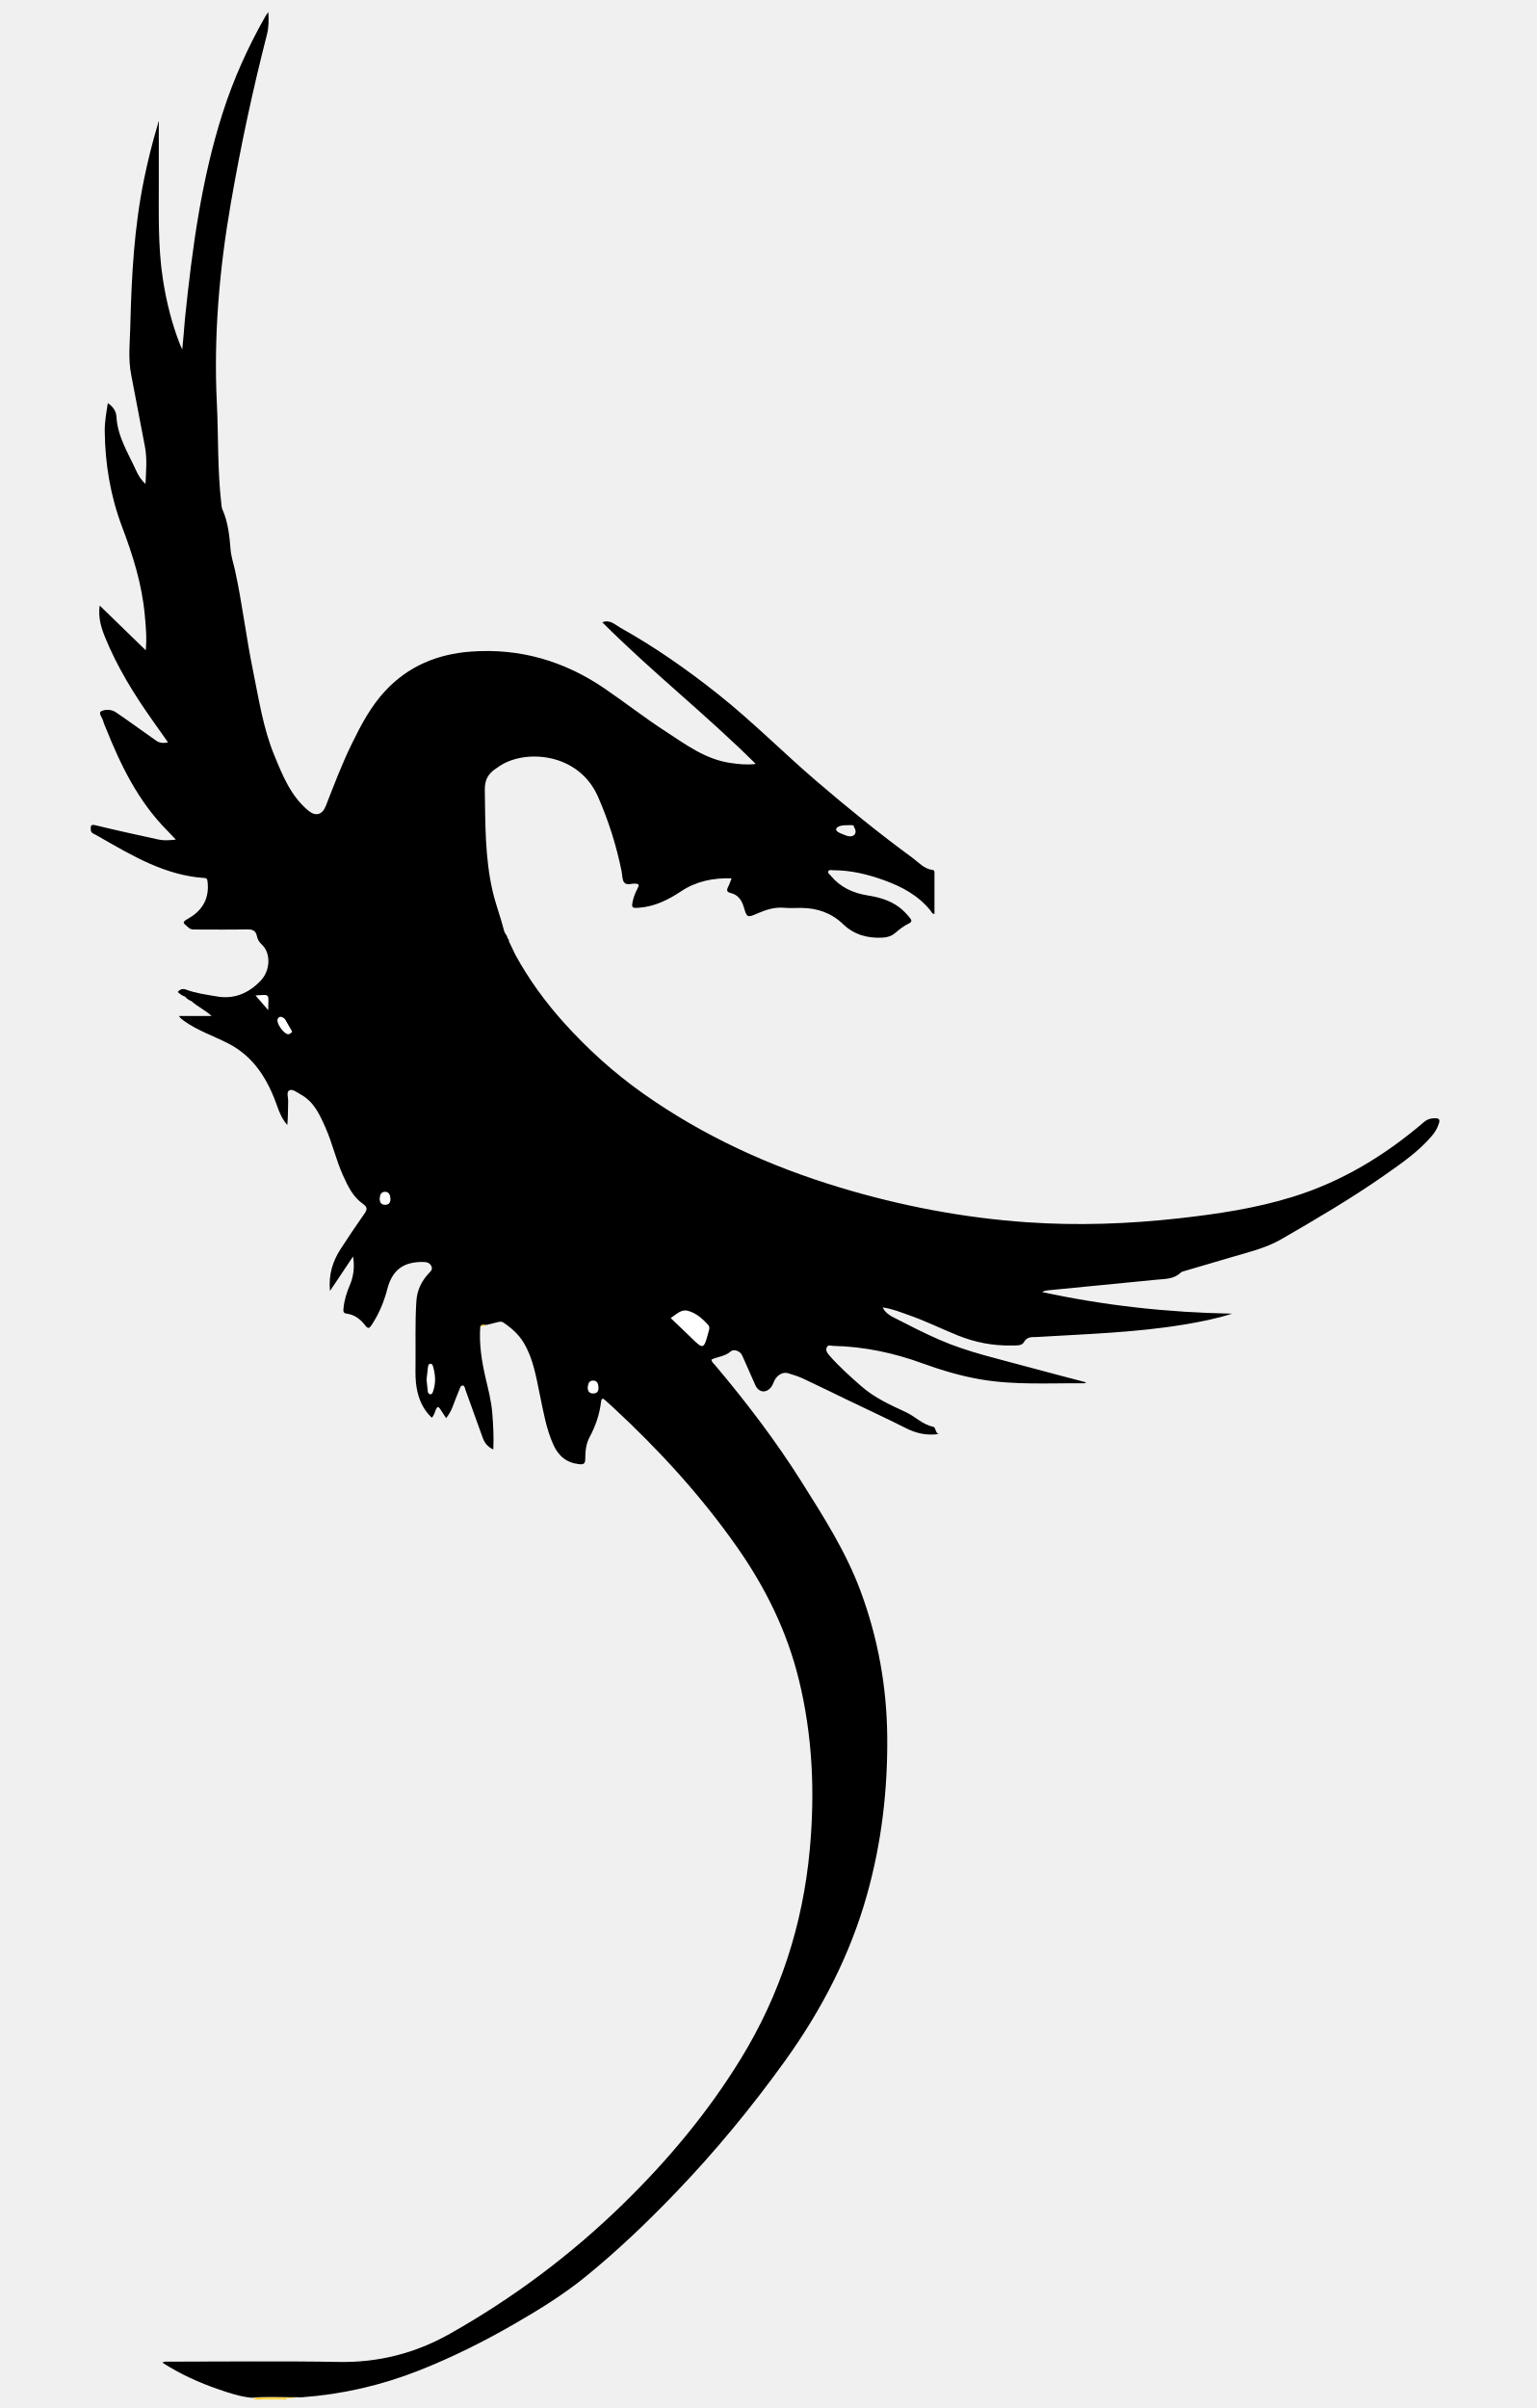
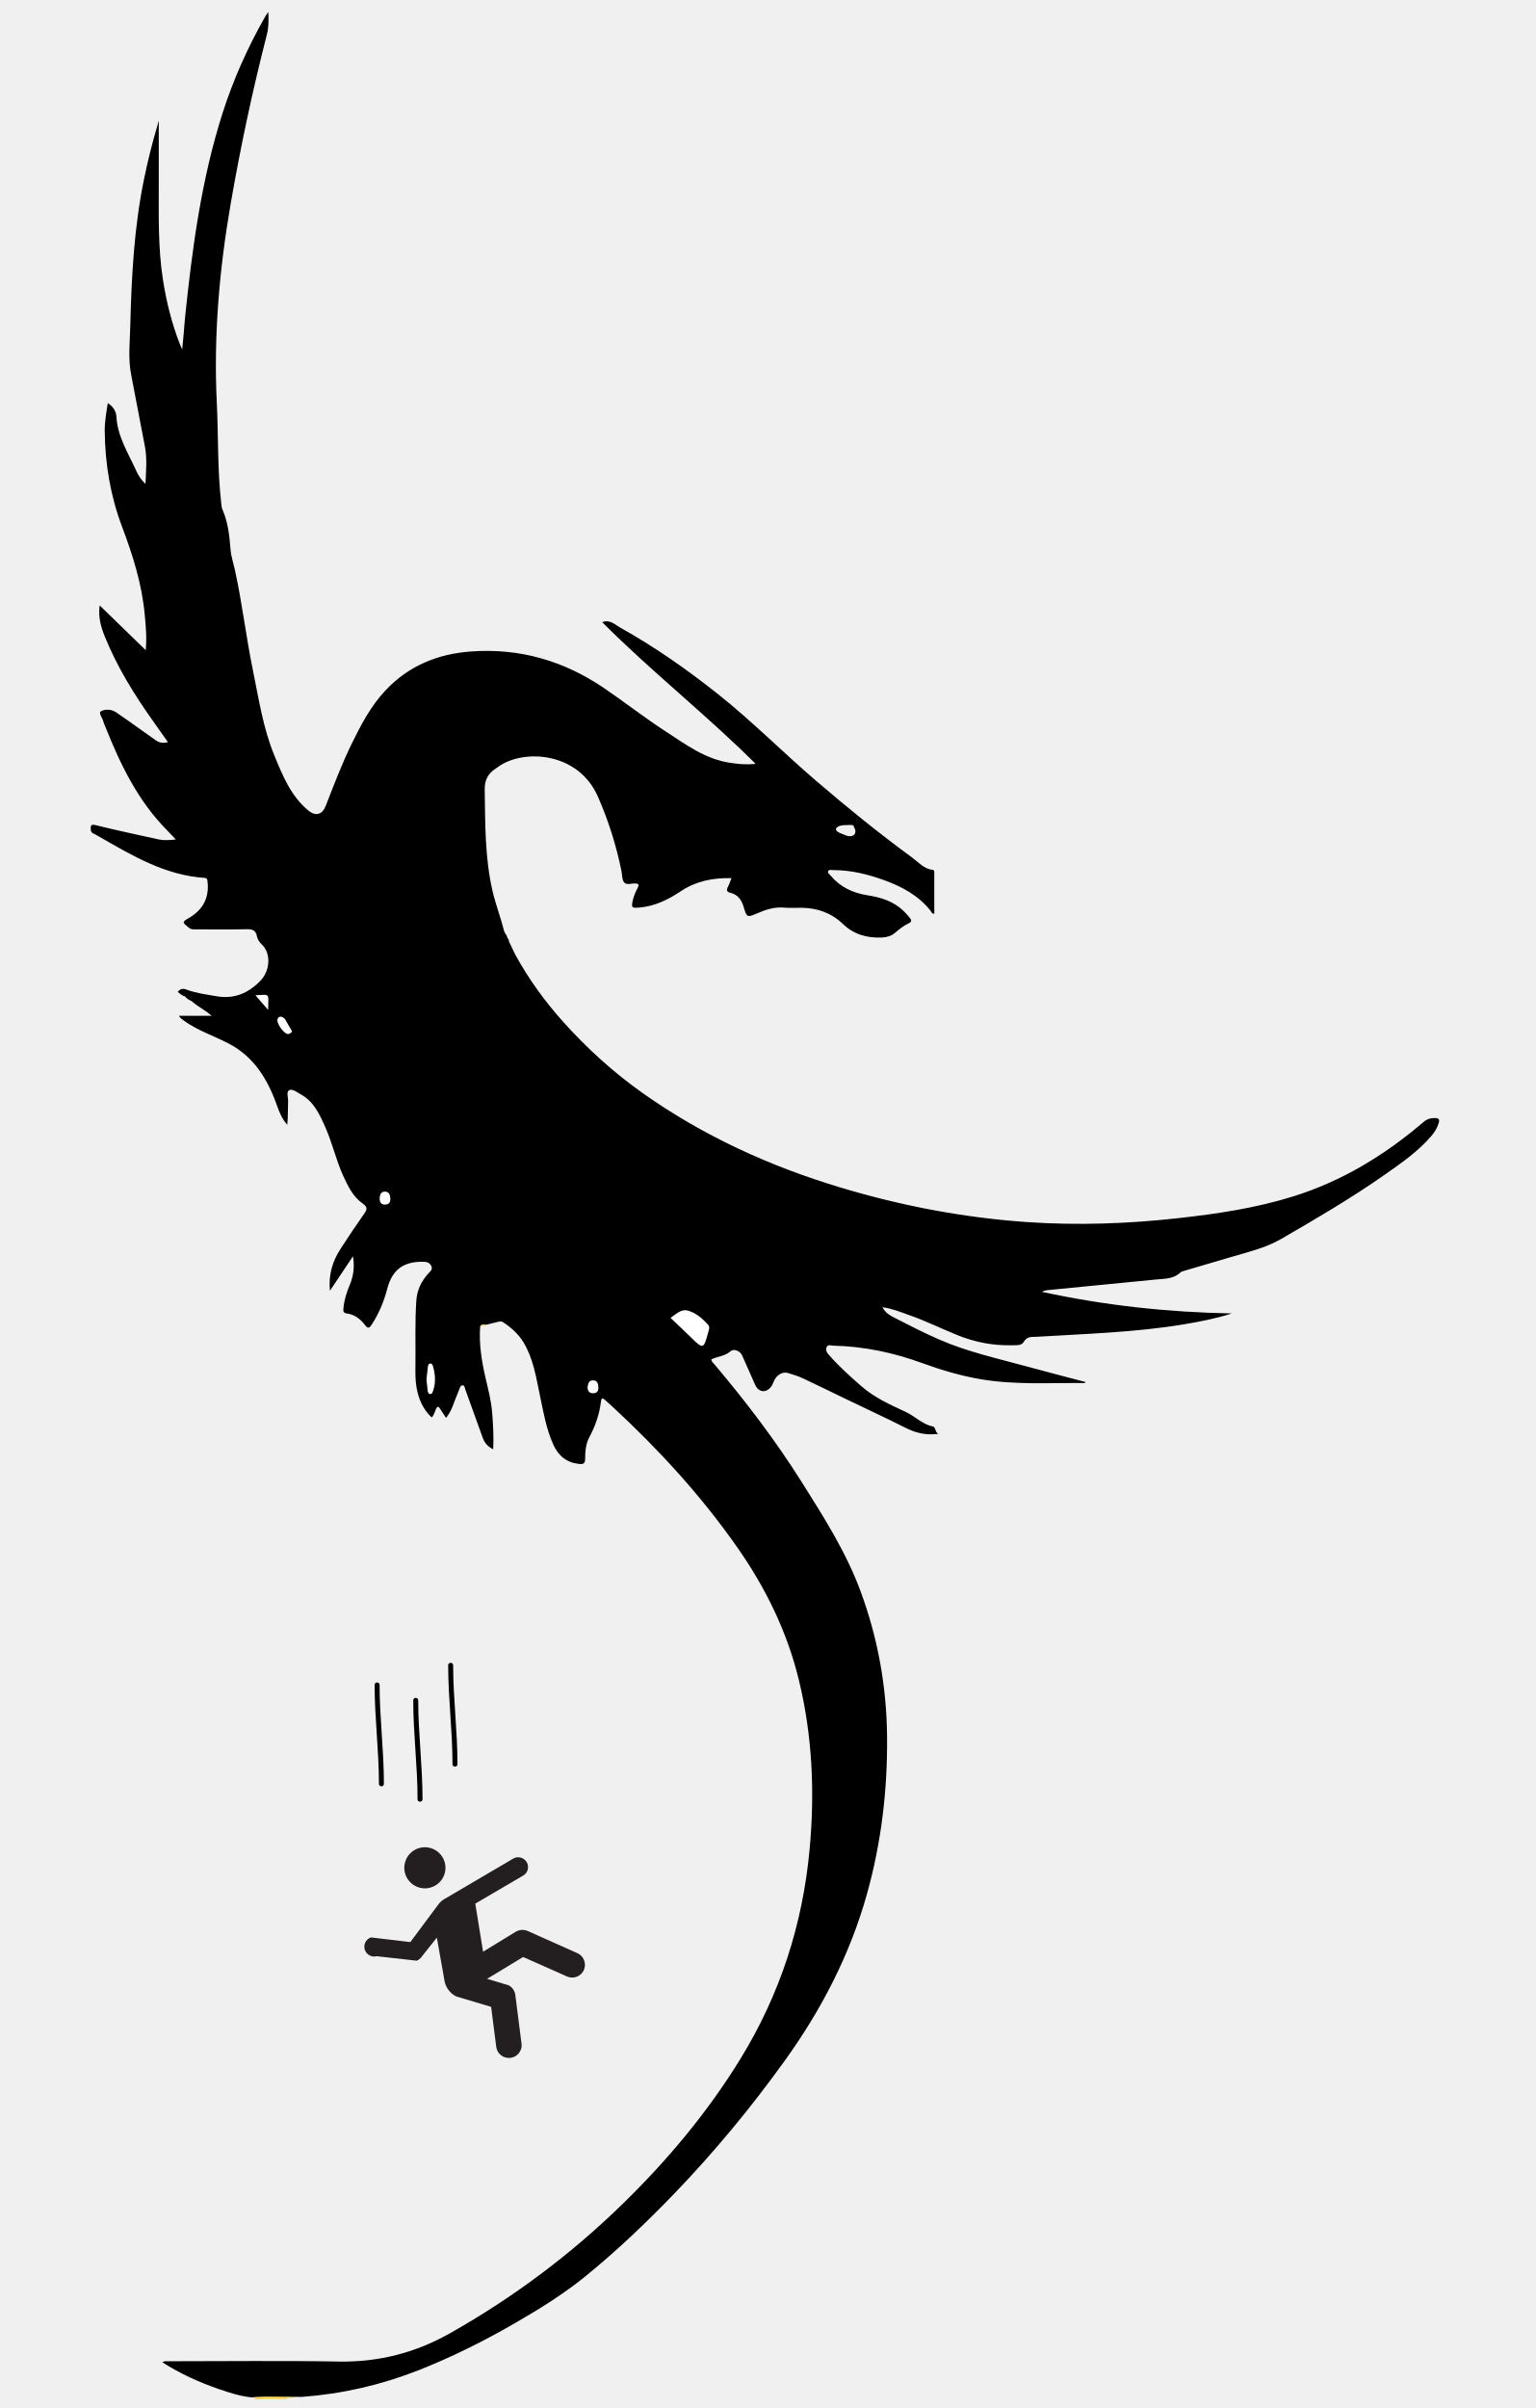
- <svg xmlns="http://www.w3.org/2000/svg" version="1.1" id="Layer_1" x="0px" y="0px" viewBox="0 0 1235 1935.674" enable-background="new 0 0 1235 1935.674" xml:space="preserve">
-   <path fill="#FFFFFF" d="M569.41,1065.107c1.61,1.81,0.69,3.83,0.2,5.7c-3.74,14.1-4.07,14.17-14.18,4.26  c-5.27-5.17-10.66-10.22-16.22-15.54c4.39-2.91,8.39-7.21,13.58-5.91C559.49,1055.297,564.8,1059.927,569.41,1065.107z" />
-   <path fill="#FFFFFF" d="M481.19,1115.357c0.13,2.92-1.07,4.79-4.31,4.79c-3.26,0.01-4.3-1.95-4.4-4.94  c0.46-2.52,0.79-5.47,4.4-5.43C480.41,1109.817,481.05,1112.547,481.19,1115.357z" />
-   <path fill="#FCC429" d="M403.61,750.587c0,0.03,0,0.06,0,0.1c-0.07,0.41-0.2,0.76-0.4,1.04c0.2-0.28,0.33-0.63,0.39-1.04  C403.6,750.657,403.6,750.617,403.61,750.587z" />
-   <path fill="#FCC429" d="M403.56,750.137c-0.01-0.08-0.03-0.15-0.06-0.21C403.53,749.997,403.55,750.067,403.56,750.137z" />
-   <path fill="#FCD84A" d="M386.14,1066.257c1.34-2.42,3.6-0.96,5.44-1.32C389.93,1066.077,388.03,1066.137,386.14,1066.257z" />
-   <path fill="#FFFFFF" d="M348.1,1098.207c2.02,6.69,2.47,13.39,0.15,20.09c-0.42,1.23-0.9,2.77-2.64,2.44  c-1.33-0.26-1.58-1.62-1.72-2.77c-0.36-2.97-0.64-5.94-0.96-9.03c0.38-3.39,0.73-6.86,1.19-10.32  c0.16-1.15,0.55-2.42,2.04-2.38C347.28,1096.267,347.8,1097.197,348.1,1098.207z" />
-   <path fill="#FFFFFF" d="M313.9,963.427c0.16,2.88-0.85,4.95-4.08,5.05c-3.1,0.09-4.54-1.59-4.55-5.02  c0.17-2.39,0.68-5.28,4.09-5.42C312.71,957.897,313.74,960.517,313.9,963.427z" />
-   <path fill="#FCD84A" d="M202.2,1927.437c12.14-1.19,24.31-0.27,36.47-0.43c-2.99,1.17-6.12,0.95-9.21,0.88  c-0.47,0.32-0.97,0.63-1.46,0.95c-0.67,0-1.33,0-2,0c-0.67-0.87-1.33-0.87-2,0c-1.33,0-2.67,0-4,0  c-0.33-0.46-0.67-0.45-1,0c-2.33,0-4.67,0-7,0c-1.83-1.56-4.08-0.75-6.13-1.07  C204.65,1927.657,203.43,1927.547,202.2,1927.437z" />
-   <path fill="#FFFFFF" d="M233.99,827.667c0.46,0.81,1.38,1.72,0.17,2.54c-0.9,0.61-1.76,1.45-3.12,1.08  c-3.19-0.89-8.28-8-7.99-11.28c0.13-1.55,1.02-2.35,2.4-2.73c1.74,0.34,3.19,1.08,4.09,2.62  C231.05,822.467,232.52,825.067,233.99,827.667z" />
-   <path fill="#FCC429" d="M231,1928.837c-1,0-2,0-3,0c0.49-0.32,0.99-0.63,1.46-0.95  C229.96,1928.207,230.48,1928.517,231,1928.837z" />
-   <path fill="#FCC429" d="M226,1928.837c-0.67,0-1.33,0-2,0C224.67,1927.967,225.33,1927.967,226,1928.837z" />
-   <path fill="#FCC429" d="M220,1928.837c-0.33,0-0.67,0-1,0C219.33,1928.387,219.67,1928.377,220,1928.837z" />
-   <path fill="#FFFFFF" d="M205.41,800.187c12.49-0.66,10.29-1.94,10.22,11.82C211.88,807.677,208.89,804.207,205.41,800.187z" />
-   <path fill="#FCC429" d="M212,1928.837c-2.85,0-5.71,0-8.56,0c0.88-0.11,1.69-0.47,2.43-1.07  C207.92,1928.087,210.17,1927.277,212,1928.837z" />
-   <path fill="#FCC429" d="M202,1928.837c0.48,0,0.96,0,1.44,0C202.98,1928.907,202.5,1928.907,202,1928.837z" />
-   <path d="M1154.18,898.907c-3.66-0.09-6.58,0.71-9.51,3.22c-31.21,26.72-65.79,47.68-105.21,59.92  c-29.87,9.28-60.7,13.86-91.69,17.31c-40.66,4.52-81.45,6-122.27,3.15c-51.04-3.55-101.08-13.13-150.04-27.88  c-56.78-17.1-110.2-41.5-158.75-75.87c-23.34-16.52-44.41-35.62-63.54-56.9c-14.98-16.67-28.04-34.66-38.81-54.32  c-1.73-3.61-3.46-7.22-5.19-10.84c0.04-1.01-0.26-1.88-1.13-2.5v-0c-0.16-2.23-2.19-3.78-2.64-5.59  c-2.73-10.97-6.89-21.5-9.41-32.55c-6.11-26.74-5.78-53.88-6.21-81.05c-0.12-8.2,2.79-13.18,9.02-17.24  c0.56-0.36,1.11-0.73,1.65-1.13c19.92-14.64,64.38-12.55,80.35,23.83c8.46,19.28,14.78,39.26,18.96,59.91  c0.63,3.08,0.37,6.89,2.13,9.06c1.95,2.41,5.95,0.68,9.04,0.86c2.7,0.16,3.13,1,1.92,3.34  c-1.67,3.26-3.18,6.6-4,10.21c-1.32,5.87-0.85,6.29,5.1,5.82c12.6-0.99,23.37-6.36,33.7-13.24  c12.03-8,25.56-10.78,40.55-10.41c-1.05,2.67-1.72,4.9-2.79,6.92c-1.42,2.68-1.12,4.16,2.1,4.92  c6.03,1.44,8.92,5.94,10.56,11.52c2.39,8.09,2.74,8.48,10.62,5.01c7.12-3.13,14.2-5.4,22.13-4.65  c4.46,0.42,8.99,0.04,13.49,0.09c12.83,0.14,24.15,4,33.57,13.09c8.81,8.49,19.71,11.45,31.7,10.8  c3.71-0.2,7.24-1.23,10.14-3.74c3.41-2.97,6.99-5.72,11.06-7.67c2.85-1.37,2.08-2.77,0.67-4.54  c-2.62-3.26-5.47-6.26-8.86-8.75c-7.49-5.47-16.09-7.82-25.07-9.24c-11.72-1.86-21.97-6.58-29.69-15.92  c-0.87-1.06-2.67-2.13-1.72-3.73c0.71-1.21,2.44-0.57,3.72-0.58c14.19-0.05,27.72,3.25,40.97,8.03  c14.48,5.21,27.68,12.32,37.5,24.63c0.72,0.91,0.95,2.49,3,2.45c0-10.9,0-21.71,0-32.51  c0-1.16,0.16-2.63-1.38-2.81c-7.01-0.8-11.31-6.11-16.47-9.89c-26.5-19.4-51.99-40.07-76.92-61.45  c-26.82-22.98-51.7-48.16-79.41-70.14c-24.86-19.7-50.75-37.87-78.45-53.31c-4.14-2.31-8.21-6.8-14.4-4.32  c39.49,39.62,83.33,74.05,123.36,113.87c-7.49,0.93-13.99,0.14-20.5-0.81c-20.08-2.93-35.88-14.87-52.15-25.44  c-16.77-10.88-32.56-23.26-49.09-34.52c-32.34-22.02-67.96-32.44-107.25-29.54c-26.84,1.99-50.12,11.53-68.74,31.39  c-11.68,12.47-19.55,27.4-26.96,42.54c-7.99,16.31-14.4,33.32-21.03,50.22c-2.8,7.13-8.16,8.54-13.99,3.7  c-14.09-11.68-20.57-27.94-27.3-44.27c-9.19-22.26-12.59-45.86-17.37-69.15c-5.41-26.39-8.5-53.21-14.25-79.54  c-1.23-5.63-3.14-11.2-3.61-16.88c-0.91-11.06-1.99-21.99-6.55-32.25c-0.71-1.6-0.72-3.19-0.91-4.82  c-3.14-26.87-2.27-53.92-3.59-80.87c-2.64-53.77,2.02-107.22,11.19-160.25c7.89-45.64,17.57-90.92,29.07-135.79  c1.46-5.68,1.53-11.3,1.14-18.15c-1.27,1.87-1.96,2.75-2.5,3.7c-14.04,24.7-25.61,50.5-34.26,77.56  c-17.08,53.47-24.42,108.75-30.17,164.3c-0.43,4.14-0.68,8.3-1.04,12.45c-0.35,3.97-0.73,7.94-1.23,13.23  c-0.99-2.17-1.44-3.03-1.79-3.93c-6.66-16.98-11.01-34.56-13.79-52.56c-4.07-26.32-3.22-52.85-3.28-79.33  c-0.04-16.05-0.01-32.1-0.01-47.65c-0.5,0.39-0.57,1.78-0.94,3.02c-4.27,14.21-7.81,28.6-10.82,43.12  c-8.07,39.01-10.17,78.6-11.13,118.27c-0.32,13.11-1.88,26.28,0.69,39.38c3.76,19.28,7.42,38.57,11.07,57.87  c1.88,9.96,0.85,19.94,0.44,29.99c-3.48-3.21-5.72-6.84-7.55-10.86c-6.36-14.03-14.94-27.19-15.81-43.3  c-0.24-4.24-2.6-8.01-6.93-10.87c-1.22,7.87-2.55,15.06-2.48,22.36c0.26,26.52,4.59,52.36,13.99,77.19  c8.65,22.84,15.91,45.97,18.17,70.42c0.85,9.17,1.77,18.36,0.83,28.73c-12.69-12.33-24.6-23.9-37.05-36  c-1.31,9.63,1.11,17.56,4.25,25.3c9.83,24.24,23.51,46.3,38.57,67.55c3.92,5.53,7.83,11.07,12.12,17.14  c-3.97,0.82-6.88,0.54-9.63-1.43c-5.82-4.19-11.67-8.31-17.53-12.44c-4.9-3.46-9.76-6.96-14.75-10.3  c-3.77-2.52-8.71-2.48-11.93-0.77c-2.45,1.3,1.2,5.32,1.85,8.2c0.37,1.61,1.16,3.12,1.77,4.67  c12.02,30.19,26.09,59.17,49.31,82.69c2.27,2.3,4.46,4.67,7.22,7.56c-5.25,0.54-9.57,0.89-13.78-0.03  c-16.92-3.69-33.86-7.36-50.68-11.48c-4.16-1.02-4.05,0.65-3.95,3.51c0.06,1.51,0.6,2.48,1.98,3.14  c1.65,0.78,3.24,1.7,4.83,2.61c26.63,15.25,53.04,31.08,84.82,33.14c1.79,0.11,2.03,1.12,2.22,2.62  c1.63,12.73-3.34,22.82-14.59,29.41c-5.99,3.51-5.93,3.5-0.39,8.04c1.8,1.48,3.7,1.3,5.65,1.3c13.67,0.02,27.34,0.2,41-0.1  c4.52-0.1,7.21,0.91,8.11,5.65c0.46,2.44,1.9,4.73,3.75,6.41c7.59,6.91,7.14,20.97-0.93,29.34c-9.66,10.02-21.22,14.93-35.17,12.5  c-8.34-1.45-16.81-2.49-24.81-5.53c-2.64-1-4.72-0.2-6.59,1.95c1.92,1.6,3.59,3.11,5.86,3.68c-0.01-0.01-0.01-0.01-0.02-0.02  c0.07-0.01,0.13-0.02,0.2-0.02c0.01,0.03,0.01,0.06,0.01,0.09c-0.06-0.01-0.13-0.03-0.19-0.05c1.42,1.73,3.25,2.91,5.31,3.75  c4.86,4.45,10.94,7.13,16.13,11.85c-8.78,0-17.56,0-26.34,0c1.31,2,2.79,3,4.24,4.04c10.82,7.7,23.4,11.94,35.11,17.89  c21.19,10.75,32.31,29.45,39.8,50.9c1.89,5.4,4.16,10.45,8.03,14.79c0.61-6.51,0.46-12.8,0.67-19.07  c0.11-3.04-1.65-7.49,0.98-8.78c2.61-1.28,6.1,1.68,9,3.26c10.84,5.88,15.48,16.48,20.11,26.93c5.52,12.47,8.45,25.92,14.08,38.38  c3.88,8.57,7.97,17.09,15.85,22.61c4.05,2.84,3.57,4.76,1.15,8.2c-6.51,9.26-12.84,18.66-18.98,28.17  c-6.34,9.83-9.84,20.52-8.56,33.73c6.61-9.88,12.57-18.79,18.53-27.7c1.4,8.29,0.47,15.78-2.56,22.96  c-2.54,6.01-4.53,12.16-5.1,18.71c-0.18,2.02-0.47,3.9,2.6,4.28c6.34,0.78,11.12,4.54,14.8,9.39  c2.43,3.2,3.52,2.32,5.26-0.34c5.8-8.87,9.87-18.46,12.51-28.71c3.99-15.43,12.88-22.1,28.9-21.89  c2.83,0.03,5.31,0.59,6.61,3.48c1.27,2.84-0.91,4.29-2.43,5.96c-5.64,6.23-9.07,13.26-9.65,21.86  c-1.18,17.49-0.48,34.98-0.71,52.46c-0.07,5.83-0.12,11.66,0.91,17.44c1.64,9.21,5.15,17.42,12.19,23.99  c2.04-2.17,2.44-4.72,3.47-6.96c0.94-2.02,1.87-2.13,3.08-0.3c1.59,2.41,3.16,4.82,4.97,7.6  c2.54-3.21,4.03-6.15,5.25-9.24c1.77-4.49,3.39-9.04,5.29-13.47c0.6-1.39,1.02-3.7,2.97-3.48  c1.47,0.17,1.6,2.31,2.09,3.65c4.66,12.84,9.25,25.69,13.89,38.53c1.5,4.12,4.12,7.22,8.42,9.19  c0.49-10.13-0.05-19.77-0.83-29.4c-0.75-9.32-3.09-18.36-5.21-27.45c-3.23-13.82-5.5-27.76-4.42-42.04  c1.34-2.42,3.6-0.96,5.44-1.32c2.71-0.67,5.42-1.36,8.14-2.02c1.62-0.39,3.27-0.9,4.84,0.13  c6.53,4.31,12.31,9.41,16.4,16.17c7.85,12.98,10.09,27.76,13.12,42.21c2.84,13.53,5.09,27.16,10.82,39.92  c4.1,9.14,10.69,14.56,20.83,15.64c3.41,0.36,4.79-0.4,4.8-4.07c0.02-6.02,0.55-12.18,3.43-17.52  c4.88-9.08,8.13-18.58,9.31-28.8c0.28-2.42,1.22-2.93,3.11-1.18c2.2,2.03,4.49,3.98,6.69,6.02  c36.94,34.24,70.78,71.16,99.76,112.55c22.81,32.58,39.96,67.52,49.45,106.2c11.03,45,13.01,90.57,8.78,136.52  c-5.56,60.37-23.79,116.67-55.51,168.36c-26.45,43.09-58.71,81.62-94.86,116.86c-41.77,40.73-88.12,75.39-138.96,104.06  c-27.77,15.65-57.24,23.24-89.33,22.66c-45.82-0.82-91.66-0.23-137.49-0.23c-1.36,0-2.8-0.26-4.34,0.81  c14.38,9.24,29.5,16.06,45.26,21.49c8.59,2.96,17.24,5.83,26.37,6.72c12.14-1.19,24.31-0.27,36.47-0.43  c1.32,0.03,2.65,0.16,3.96,0.06c32.46-2.37,63.84-9.56,94.1-21.5c26.32-10.38,51.61-22.97,76.13-37.08  c20.06-11.55,39.84-23.71,57.79-38.28c25.56-20.76,49.38-43.52,72.22-67.26c32.01-33.28,61.29-68.8,88.26-106.29  c29.43-40.92,52.3-84.98,65.96-133.65c11.66-41.53,16.64-83.88,16.24-126.95  c-0.39-40.2-7.4-79.13-21.37-116.86c-11.68-31.55-29.65-59.69-47.42-87.89  c-20.81-33.03-44.43-64.03-69.58-93.87c-1.13-1.35-2.74-2.43-2.97-4.53c5.04-2.42,10.91-2.52,15.45-6.52  c2.7-2.37,7.73-0.22,9.29,3.23c3.57,7.89,6.99,15.84,10.52,23.75c2.79,6.24,8.96,6.87,13.01,1.27  c1.05-1.46,1.59-3.28,2.4-4.91c2.22-4.5,6.8-7.1,10.95-5.86c4.14,1.24,8.3,2.55,12.2,4.37  c11.62,5.42,23.11,11.12,34.67,16.68c15.9,7.66,31.92,15.05,47.67,23.01c8.14,4.11,16.37,6.18,26.39,4.87  c-2.91-1.59-1.94-5.44-4.39-5.94c-8.5-1.74-14.31-8.22-21.86-11.71c-12.46-5.77-25.09-11.45-35.69-20.72  c-9.17-8.02-18.21-16.11-26.22-25.31c-1.47-1.69-2.61-3.69-1.71-5.93c1.03-2.57,3.48-1.34,5.27-1.3  c24.72,0.53,48.59,5.61,71.76,14.04c15.37,5.6,30.96,10.24,47.13,12.97c27.15,4.59,54.51,2.85,81.81,3.06  c0.8,0.01,1.77,0.2,2.46-0.79c-15.71-4.15-31.36-8.15-46.93-12.42c-23.75-6.52-47.88-11.78-70.62-21.66  c-12.52-5.43-24.64-11.69-36.76-17.89c-3.17-1.63-6.87-3.69-9.13-8.21c7.92,1.08,14.47,3.9,21.15,6.22  c13.4,4.64,26.09,10.98,39.22,16.27c13.75,5.54,28.07,8.38,42.93,8.09c3.61-0.07,8.41,0.59,10.23-2.64  c2.73-4.82,6.63-3.94,10.56-4.18c39.4-2.4,78.91-3.5,117.96-9.96c13.09-2.16,26.11-4.71,38.88-8.79  c-51.5-0.96-102.42-6.43-152.76-17.4c1.58-0.88,3.14-1.2,4.71-1.36c29.01-2.85,58.03-5.66,87.04-8.53  c6.87-0.68,14.07-0.31,19.65-5.67c0.79-0.75,2.08-1.03,3.19-1.36c12.45-3.68,24.93-7.28,37.37-10.99  c13.7-4.09,27.74-7.25,40.31-14.52c28.28-16.32,56.46-32.84,83.22-51.59c13.49-9.45,27.12-18.83,37.93-31.54  c2.62-3.08,4.63-6.52,5.75-10.43C1157.71,900.127,1157.04,898.977,1154.18,898.907z M680.47,663.357  c1.76,0.11,6.72-0.75,6.03,1.28c3.69,5.409-0.493,9.651-6.99,6.71c-2.1-0.95-7.34-2.31-7.26-4.64  C672.33,663.947,678.18,663.227,680.47,663.357z M215.63,812.007c-3.75-4.33-6.74-7.8-10.22-11.82  C217.9,799.527,215.7,798.247,215.63,812.007z M234.16,830.207c-0.9,0.61-1.76,1.45-3.12,1.08c-3.19-0.89-8.28-8-7.99-11.28  c0.13-1.55,1.02-2.35,2.4-2.73c1.74,0.34,3.19,1.08,4.09,2.62c1.51,2.57,2.98,5.17,4.45,7.77  C234.45,828.477,235.37,829.387,234.16,830.207z M309.82,968.477c-3.1,0.09-4.54-1.59-4.55-5.02c0.17-2.39,0.68-5.28,4.09-5.42  c3.35-0.14,4.38,2.48,4.54,5.39C314.06,966.307,313.05,968.377,309.82,968.477z M348.25,1118.297  c-0.42,1.23-0.9,2.77-2.64,2.44c-1.33-0.26-1.58-1.62-1.72-2.77c-0.36-2.97-0.64-5.94-0.96-9.03  c0.38-3.39,0.73-6.86,1.19-10.32c0.16-1.15,0.55-2.42,2.04-2.38c1.12,0.03,1.64,0.96,1.94,1.97  C350.12,1104.897,350.57,1111.597,348.25,1118.297z M476.88,1120.147c-3.26,0.01-4.3-1.95-4.4-4.94  c0.46-2.52,0.79-5.47,4.4-5.43c3.53,0.04,4.17,2.77,4.31,5.58C481.32,1118.277,480.12,1120.147,476.88,1120.147z   M569.61,1070.807c-3.74,14.1-4.07,14.17-14.18,4.26c-5.27-5.17-10.66-10.22-16.22-15.54  c4.39-2.91,8.39-7.21,13.58-5.91c6.7,1.68,12.01,6.31,16.62,11.49C571.02,1066.917,570.1,1068.937,569.61,1070.807z" />
-   <path fill="#FCD84A" d="M148.91,801.047c0.01,0.03,0.01,0.06,0.01,0.09l-0.21-0.07  C148.78,801.057,148.84,801.047,148.91,801.047z" />
-   <path fill="#FCD84A" d="M148.92,801.137c-0.06-0.01-0.13-0.03-0.19-0.05c-0.01-0.01-0.01-0.01-0.02-0.02L148.92,801.137z" />
+ <svg xmlns="http://www.w3.org/2000/svg" width="100%" height="100%" viewBox="0 0 1235 1936" version="1.1" xml:space="preserve" style="fill-rule:evenodd;clip-rule:evenodd;stroke-linecap:round;stroke-linejoin:round;stroke-miterlimit:1.414;">
+   <path d="M569.41,1065.11C571.02,1066.92 570.1,1068.94 569.61,1070.81C565.87,1084.91 565.54,1084.98 555.43,1075.07C550.16,1069.9 544.77,1064.85 539.21,1059.53C543.6,1056.62 547.6,1052.32 552.79,1053.62C559.49,1055.3 564.8,1059.93 569.41,1065.11Z" style="fill:white;fill-rule:nonzero;" />
+   <path d="M481.19,1115.36C481.32,1118.28 480.12,1120.15 476.88,1120.15C473.62,1120.16 472.58,1118.2 472.48,1115.21C472.94,1112.69 473.27,1109.74 476.88,1109.78C480.41,1109.82 481.05,1112.55 481.19,1115.36Z" style="fill:white;fill-rule:nonzero;" />
+   <path d="M403.61,750.587C403.61,750.617 403.61,750.647 403.61,750.687C403.54,751.097 403.41,751.447 403.21,751.727C403.41,751.447 403.54,751.097 403.6,750.687C403.6,750.657 403.6,750.617 403.61,750.587Z" style="fill:rgb(252,196,41);fill-rule:nonzero;" />
+   <path d="M403.56,750.137C403.55,750.057 403.53,749.987 403.5,749.927C403.53,749.997 403.55,750.067 403.56,750.137Z" style="fill:rgb(252,196,41);fill-rule:nonzero;" />
+   <path d="M386.14,1066.26C387.48,1063.84 389.74,1065.3 391.58,1064.94C389.93,1066.08 388.03,1066.14 386.14,1066.26Z" style="fill:rgb(252,216,74);fill-rule:nonzero;" />
+   <path d="M348.1,1098.21C350.12,1104.9 350.57,1111.6 348.25,1118.3C347.83,1119.53 347.35,1121.07 345.61,1120.74C344.28,1120.48 344.03,1119.12 343.89,1117.97C343.53,1115 343.25,1112.03 342.93,1108.94C343.31,1105.55 343.66,1102.08 344.12,1098.62C344.28,1097.47 344.67,1096.2 346.16,1096.24C347.28,1096.27 347.8,1097.2 348.1,1098.21Z" style="fill:white;fill-rule:nonzero;" />
+   <path d="M313.9,963.427C314.06,966.307 313.05,968.377 309.82,968.477C306.72,968.567 305.28,966.887 305.27,963.457C305.44,961.067 305.95,958.177 309.36,958.037C312.71,957.897 313.74,960.517 313.9,963.427Z" style="fill:white;fill-rule:nonzero;" />
+   <path d="M202.2,1927.44C214.34,1926.25 226.51,1927.17 238.67,1927.01C235.68,1928.18 232.55,1927.96 229.46,1927.89C228.99,1928.21 228.49,1928.52 228,1928.84C227.33,1928.84 226.67,1928.84 226,1928.84C225.33,1927.97 224.67,1927.97 224,1928.84C222.67,1928.84 221.33,1928.84 220,1928.84C219.67,1928.38 219.33,1928.39 219,1928.84C216.67,1928.84 214.33,1928.84 212,1928.84C210.17,1927.28 207.92,1928.09 205.87,1927.77C204.65,1927.66 203.43,1927.55 202.2,1927.44Z" style="fill:rgb(252,216,74);fill-rule:nonzero;" />
+   <path d="M233.99,827.667C234.45,828.477 235.37,829.387 234.16,830.207C233.26,830.817 232.4,831.657 231.04,831.287C227.85,830.397 222.76,823.287 223.05,820.007C223.18,818.457 224.07,817.657 225.45,817.277C227.19,817.617 228.64,818.357 229.54,819.897C231.05,822.467 232.52,825.067 233.99,827.667Z" style="fill:white;fill-rule:nonzero;" />
+   <path d="M231,1928.84C230,1928.84 229,1928.84 228,1928.84C228.49,1928.52 228.99,1928.21 229.46,1927.89C229.96,1928.21 230.48,1928.52 231,1928.84Z" style="fill:rgb(252,196,41);fill-rule:nonzero;" />
+   <path d="M226,1928.84C225.33,1928.84 224.67,1928.84 224,1928.84C224.67,1927.97 225.33,1927.97 226,1928.84Z" style="fill:rgb(252,196,41);fill-rule:nonzero;" />
+   <path d="M220,1928.84C219.67,1928.84 219.33,1928.84 219,1928.84C219.33,1928.39 219.67,1928.38 220,1928.84Z" style="fill:rgb(252,196,41);fill-rule:nonzero;" />
+   <path d="M205.41,800.187C217.9,799.527 215.7,798.247 215.63,812.007C211.88,807.677 208.89,804.207 205.41,800.187Z" style="fill:white;fill-rule:nonzero;" />
+   <path d="M212,1928.84C209.15,1928.84 206.29,1928.84 203.44,1928.84C204.32,1928.73 205.13,1928.37 205.87,1927.77C207.92,1928.09 210.17,1927.28 212,1928.84Z" style="fill:rgb(252,196,41);fill-rule:nonzero;" />
+   <path d="M202,1928.84C202.48,1928.84 202.96,1928.84 203.44,1928.84C202.98,1928.91 202.5,1928.91 202,1928.84Z" style="fill:rgb(252,196,41);fill-rule:nonzero;" />
+   <path d="M1154.18,898.907C1150.52,898.817 1147.6,899.617 1144.67,902.127C1113.46,928.847 1078.88,949.807 1039.46,962.047C1009.59,971.327 978.76,975.907 947.77,979.357C907.11,983.877 866.32,985.357 825.5,982.507C774.46,978.957 724.42,969.377 675.46,954.627C618.68,937.527 565.26,913.127 516.71,878.757C493.37,862.237 472.3,843.137 453.17,821.857C438.19,805.187 425.13,787.197 414.36,767.537C412.63,763.927 410.9,760.317 409.17,756.697C409.21,755.687 408.91,754.817 408.04,754.197L408.04,754.197C407.88,751.967 405.85,750.417 405.4,748.607C402.67,737.637 398.51,727.107 395.99,716.057C389.88,689.317 390.21,662.177 389.78,635.007C389.66,626.807 392.57,621.827 398.8,617.767C399.36,617.407 399.91,617.037 400.45,616.637C420.37,601.997 464.83,604.087 480.8,640.467C489.26,659.747 495.58,679.727 499.76,700.377C500.39,703.457 500.13,707.267 501.89,709.437C503.84,711.847 507.84,710.117 510.93,710.297C513.63,710.457 514.06,711.297 512.85,713.637C511.18,716.897 509.67,720.237 508.85,723.847C507.53,729.717 508,730.137 513.95,729.667C526.55,728.677 537.32,723.307 547.65,716.427C559.68,708.427 573.21,705.647 588.2,706.017C587.15,708.687 586.48,710.917 585.41,712.937C583.99,715.617 584.29,717.097 587.51,717.857C593.54,719.297 596.43,723.797 598.07,729.377C600.46,737.467 600.81,737.857 608.69,734.387C615.81,731.257 622.89,728.987 630.82,729.737C635.28,730.157 639.81,729.777 644.31,729.827C657.14,729.967 668.46,733.827 677.88,742.917C686.69,751.407 697.59,754.367 709.58,753.717C713.29,753.517 716.82,752.487 719.72,749.977C723.13,747.007 726.71,744.257 730.78,742.307C733.63,740.937 732.86,739.537 731.45,737.767C728.83,734.507 725.98,731.507 722.59,729.017C715.1,723.547 706.5,721.197 697.52,719.777C685.8,717.917 675.55,713.197 667.83,703.857C666.96,702.797 665.16,701.727 666.11,700.127C666.82,698.917 668.55,699.557 669.83,699.547C684.02,699.497 697.55,702.797 710.8,707.577C725.28,712.787 738.48,719.897 748.3,732.207C749.02,733.117 749.25,734.697 751.3,734.657C751.3,723.757 751.3,712.947 751.3,702.147C751.3,700.987 751.46,699.517 749.92,699.337C742.91,698.537 738.61,693.227 733.45,689.447C706.95,670.047 681.46,649.377 656.53,627.997C629.71,605.017 604.83,579.837 577.12,557.857C552.26,538.157 526.37,519.987 498.67,504.547C494.53,502.237 490.46,497.747 484.27,500.227C523.76,539.847 567.6,574.277 607.63,614.097C600.14,615.027 593.64,614.237 587.13,613.287C567.05,610.357 551.25,598.417 534.98,587.847C518.21,576.967 502.42,564.587 485.89,553.327C453.55,531.307 417.93,520.887 378.64,523.787C351.8,525.777 328.52,535.317 309.9,555.177C298.22,567.647 290.35,582.577 282.94,597.717C274.95,614.027 268.54,631.037 261.91,647.937C259.11,655.067 253.75,656.477 247.92,651.637C233.83,639.957 227.35,623.697 220.62,607.367C211.43,585.107 208.03,561.507 203.25,538.217C197.84,511.827 194.75,485.007 189,458.677C187.77,453.047 185.86,447.477 185.39,441.797C184.48,430.737 183.4,419.807 178.84,409.547C178.13,407.947 178.12,406.357 177.93,404.727C174.79,377.857 175.66,350.807 174.34,323.857C171.7,270.087 176.36,216.637 185.53,163.607C193.42,117.967 203.1,72.687 214.6,27.817C216.06,22.137 216.13,16.517 215.74,9.667C214.47,11.537 213.78,12.417 213.24,13.367C199.2,38.067 187.63,63.867 178.98,90.927C161.9,144.397 154.56,199.677 148.81,255.227C148.38,259.367 148.13,263.527 147.77,267.677C147.42,271.647 147.04,275.617 146.54,280.907C145.55,278.737 145.1,277.877 144.75,276.977C138.09,259.997 133.74,242.417 130.96,224.417C126.89,198.097 127.74,171.567 127.68,145.087C127.64,129.037 127.67,112.987 127.67,97.437C127.17,97.827 127.1,99.217 126.73,100.457C122.46,114.667 118.92,129.057 115.91,143.577C107.84,182.587 105.74,222.177 104.78,261.847C104.46,274.957 102.9,288.127 105.47,301.227C109.23,320.507 112.89,339.797 116.54,359.097C118.42,369.057 117.39,379.037 116.98,389.087C113.5,385.877 111.26,382.247 109.43,378.227C103.07,364.197 94.49,351.037 93.62,334.927C93.38,330.687 91.02,326.917 86.69,324.057C85.47,331.927 84.14,339.117 84.21,346.417C84.47,372.937 88.8,398.777 98.2,423.607C106.85,446.447 114.11,469.577 116.37,494.027C117.22,503.197 118.14,512.387 117.2,522.757C104.51,510.427 92.6,498.857 80.15,486.757C78.84,496.387 81.26,504.317 84.4,512.057C94.23,536.297 107.91,558.357 122.97,579.607C126.89,585.137 130.8,590.677 135.09,596.747C131.12,597.567 128.21,597.287 125.46,595.317C119.64,591.127 113.79,587.007 107.93,582.877C103.03,579.417 98.17,575.917 93.18,572.577C89.41,570.057 84.47,570.097 81.25,571.807C78.8,573.107 82.45,577.127 83.1,580.007C83.47,581.617 84.26,583.127 84.87,584.677C96.89,614.867 110.96,643.847 134.18,667.367C136.45,669.667 138.64,672.037 141.4,674.927C136.15,675.467 131.83,675.817 127.62,674.897C110.7,671.207 93.76,667.537 76.94,663.417C72.78,662.397 72.89,664.067 72.99,666.927C73.05,668.437 73.59,669.407 74.97,670.067C76.62,670.847 78.21,671.767 79.8,672.677C106.43,687.927 132.84,703.757 164.62,705.817C166.41,705.927 166.65,706.937 166.84,708.437C168.47,721.167 163.5,731.257 152.25,737.847C146.26,741.357 146.32,741.347 151.86,745.887C153.66,747.367 155.56,747.187 157.51,747.187C171.18,747.207 184.85,747.387 198.51,747.087C203.03,746.987 205.72,747.997 206.62,752.737C207.08,755.177 208.52,757.467 210.37,759.147C217.96,766.057 217.51,780.117 209.44,788.487C199.78,798.507 188.22,803.417 174.27,800.987C165.93,799.537 157.46,798.497 149.46,795.457C146.82,794.457 144.74,795.257 142.87,797.407C144.79,799.007 146.46,800.517 148.73,801.087C148.72,801.077 148.72,801.077 148.71,801.067C148.78,801.057 148.84,801.047 148.91,801.047C148.92,801.077 148.92,801.107 148.92,801.137C148.86,801.127 148.79,801.107 148.73,801.087C150.15,802.817 151.98,803.997 154.04,804.837C158.9,809.287 164.98,811.967 170.17,816.687C161.39,816.687 152.61,816.687 143.83,816.687C145.14,818.687 146.62,819.687 148.07,820.727C158.89,828.427 171.47,832.667 183.18,838.617C204.37,849.367 215.49,868.067 222.98,889.517C224.87,894.917 227.14,899.967 231.01,904.307C231.62,897.797 231.47,891.507 231.68,885.237C231.79,882.197 230.03,877.747 232.66,876.457C235.27,875.177 238.76,878.137 241.66,879.717C252.5,885.597 257.14,896.197 261.77,906.647C267.29,919.117 270.22,932.567 275.85,945.027C279.73,953.597 283.82,962.117 291.7,967.637C295.75,970.477 295.27,972.397 292.85,975.837C286.34,985.097 280.01,994.497 273.87,1004.01C267.53,1013.84 264.03,1024.53 265.31,1037.74C271.92,1027.86 277.88,1018.95 283.84,1010.04C285.24,1018.33 284.31,1025.82 281.28,1033C278.74,1039.01 276.75,1045.16 276.18,1051.71C276,1053.73 275.71,1055.61 278.78,1055.99C285.12,1056.77 289.9,1060.53 293.58,1065.38C296.01,1068.58 297.1,1067.7 298.84,1065.04C304.64,1056.17 308.71,1046.58 311.35,1036.33C315.34,1020.9 324.23,1014.23 340.25,1014.44C343.08,1014.47 345.56,1015.03 346.86,1017.92C348.13,1020.76 345.95,1022.21 344.43,1023.88C338.79,1030.11 335.36,1037.14 334.78,1045.74C333.6,1063.23 334.3,1080.72 334.07,1098.2C334,1104.03 333.95,1109.86 334.98,1115.64C336.62,1124.85 340.13,1133.06 347.17,1139.63C349.21,1137.46 349.61,1134.91 350.64,1132.67C351.58,1130.65 352.51,1130.54 353.72,1132.37C355.31,1134.78 356.88,1137.19 358.69,1139.97C361.23,1136.76 362.72,1133.82 363.94,1130.73C365.71,1126.24 367.33,1121.69 369.23,1117.26C369.83,1115.87 370.25,1113.56 372.2,1113.78C373.67,1113.95 373.8,1116.09 374.29,1117.43C378.95,1130.27 383.54,1143.12 388.18,1155.96C389.68,1160.08 392.3,1163.18 396.6,1165.15C397.09,1155.02 396.55,1145.38 395.77,1135.75C395.02,1126.43 392.68,1117.39 390.56,1108.3C387.33,1094.48 385.06,1080.54 386.14,1066.26C387.48,1063.84 389.74,1065.3 391.58,1064.94C394.29,1064.27 397,1063.58 399.72,1062.92C401.34,1062.53 402.99,1062.02 404.56,1063.05C411.09,1067.36 416.87,1072.46 420.96,1079.22C428.81,1092.2 431.05,1106.98 434.08,1121.43C436.92,1134.96 439.17,1148.59 444.9,1161.35C449,1170.49 455.59,1175.91 465.73,1176.99C469.14,1177.35 470.52,1176.59 470.53,1172.92C470.55,1166.9 471.08,1160.74 473.96,1155.4C478.84,1146.32 482.09,1136.82 483.27,1126.6C483.55,1124.18 484.49,1123.67 486.38,1125.42C488.58,1127.45 490.87,1129.4 493.07,1131.44C530.01,1165.68 563.85,1202.6 592.83,1243.99C615.64,1276.57 632.79,1311.51 642.28,1350.19C653.31,1395.19 655.29,1440.76 651.06,1486.71C645.5,1547.08 627.27,1603.38 595.55,1655.07C569.1,1698.16 536.84,1736.69 500.69,1771.93C458.92,1812.66 412.57,1847.32 361.73,1875.99C333.96,1891.64 304.49,1899.23 272.4,1898.65C226.58,1897.83 180.74,1898.42 134.91,1898.42C133.55,1898.42 132.11,1898.16 130.57,1899.23C144.95,1908.47 160.07,1915.29 175.83,1920.72C184.42,1923.68 193.07,1926.55 202.2,1927.44C214.34,1926.25 226.51,1927.17 238.67,1927.01C239.99,1927.04 241.32,1927.17 242.63,1927.07C275.09,1924.7 306.47,1917.51 336.73,1905.57C363.05,1895.19 388.34,1882.6 412.86,1868.49C432.92,1856.94 452.7,1844.78 470.65,1830.21C496.21,1809.45 520.03,1786.69 542.87,1762.95C574.88,1729.67 604.16,1694.15 631.13,1656.66C660.56,1615.74 683.43,1571.68 697.09,1523.01C708.75,1481.48 713.73,1439.13 713.33,1396.06C712.94,1355.86 705.93,1316.93 691.96,1279.2C680.28,1247.65 662.31,1219.51 644.54,1191.31C623.73,1158.28 600.11,1127.28 574.96,1097.44C573.83,1096.09 572.22,1095.01 571.99,1092.91C577.03,1090.49 582.9,1090.39 587.44,1086.39C590.14,1084.02 595.17,1086.17 596.73,1089.62C600.3,1097.51 603.72,1105.46 607.25,1113.37C610.04,1119.61 616.21,1120.24 620.26,1114.64C621.31,1113.18 621.85,1111.36 622.66,1109.73C624.88,1105.23 629.46,1102.63 633.61,1103.87C637.75,1105.11 641.91,1106.42 645.81,1108.24C657.43,1113.66 668.92,1119.36 680.48,1124.92C696.38,1132.58 712.4,1139.97 728.15,1147.93C736.29,1152.04 744.52,1154.11 754.54,1152.8C751.63,1151.21 752.6,1147.36 750.15,1146.86C741.65,1145.12 735.84,1138.64 728.29,1135.15C715.83,1129.38 703.2,1123.7 692.6,1114.43C683.43,1106.41 674.39,1098.32 666.38,1089.12C664.91,1087.43 663.77,1085.43 664.67,1083.19C665.7,1080.62 668.15,1081.85 669.94,1081.89C694.66,1082.42 718.53,1087.5 741.7,1095.93C757.07,1101.53 772.66,1106.17 788.83,1108.9C815.98,1113.49 843.34,1111.75 870.64,1111.96C871.44,1111.97 872.41,1112.16 873.1,1111.17C857.39,1107.02 841.74,1103.02 826.17,1098.75C802.42,1092.23 778.29,1086.97 755.55,1077.09C743.03,1071.66 730.91,1065.4 718.79,1059.2C715.62,1057.57 711.92,1055.51 709.66,1050.99C717.58,1052.07 724.13,1054.89 730.81,1057.21C744.209,1061.85 756.9,1068.19 770.03,1073.48C783.78,1079.02 798.099,1081.86 812.959,1081.57C816.57,1081.5 821.369,1082.16 823.19,1078.93C825.92,1074.11 829.82,1074.99 833.75,1074.75C873.15,1072.35 912.66,1071.25 951.71,1064.79C964.8,1062.63 977.82,1060.08 990.59,1056C939.09,1055.04 888.17,1049.57 837.83,1038.6C839.41,1037.72 840.97,1037.4 842.54,1037.24C871.55,1034.39 900.57,1031.58 929.58,1028.71C936.45,1028.03 943.65,1028.4 949.23,1023.04C950.02,1022.29 951.31,1022.01 952.42,1021.68C964.87,1018 977.35,1014.4 989.79,1010.69C1003.49,1006.6 1017.53,1003.44 1030.1,996.167C1058.38,979.847 1086.56,963.327 1113.32,944.577C1126.81,935.127 1140.44,925.747 1151.25,913.037C1153.87,909.957 1155.88,906.517 1157,902.607C1157.71,900.127 1157.04,898.977 1154.18,898.907ZM680.47,663.357C682.23,663.467 687.19,662.607 686.5,664.637C690.19,670.046 686.007,674.288 679.51,671.347C677.41,670.396 672.17,669.037 672.25,666.707C672.33,663.947 678.18,663.227 680.47,663.357ZM215.63,812.007C211.88,807.677 208.89,804.207 205.41,800.187C217.9,799.527 215.7,798.247 215.63,812.007ZM234.16,830.207C233.26,830.817 232.4,831.657 231.04,831.287C227.85,830.397 222.76,823.287 223.05,820.007C223.18,818.457 224.07,817.657 225.45,817.277C227.19,817.617 228.64,818.357 229.54,819.897C231.05,822.467 232.52,825.067 233.99,827.667C234.45,828.477 235.37,829.387 234.16,830.207ZM309.82,968.477C306.72,968.567 305.28,966.887 305.27,963.457C305.44,961.067 305.95,958.177 309.36,958.037C312.71,957.897 313.74,960.517 313.9,963.427C314.06,966.307 313.05,968.377 309.82,968.477ZM348.25,1118.3C347.83,1119.53 347.35,1121.07 345.61,1120.74C344.28,1120.48 344.03,1119.12 343.89,1117.97C343.53,1115 343.25,1112.03 342.93,1108.94C343.31,1105.55 343.66,1102.08 344.12,1098.62C344.28,1097.47 344.67,1096.2 346.16,1096.24C347.28,1096.27 347.8,1097.2 348.1,1098.21C350.12,1104.9 350.57,1111.6 348.25,1118.3ZM476.88,1120.15C473.62,1120.16 472.58,1118.2 472.48,1115.21C472.94,1112.69 473.27,1109.74 476.88,1109.78C480.41,1109.82 481.05,1112.55 481.19,1115.36C481.32,1118.28 480.12,1120.15 476.88,1120.15ZM569.61,1070.81C565.87,1084.91 565.54,1084.98 555.43,1075.07C550.16,1069.9 544.77,1064.85 539.21,1059.53C543.6,1056.62 547.6,1052.32 552.79,1053.62C559.49,1055.3 564.8,1059.93 569.41,1065.11C571.02,1066.92 570.1,1068.94 569.61,1070.81Z" style="fill:black;fill-rule:nonzero;" />
+   <path d="M148.91,801.047C148.92,801.077 148.92,801.107 148.92,801.137L148.71,801.067C148.78,801.057 148.84,801.047 148.91,801.047Z" style="fill:rgb(252,216,74);fill-rule:nonzero;" />
+   <path d="M148.92,801.137C148.86,801.127 148.79,801.107 148.73,801.087C148.72,801.077 148.72,801.077 148.71,801.067L148.92,801.137Z" style="fill:rgb(252,216,74);fill-rule:nonzero;" />
+   <g transform="matrix(25.8821,0,0,-25.8821,388.464,1569.16)">
+     <path d="M0,0L-0.242,1.494L1.236,2.36C1.307,2.398 1.361,2.461 1.385,2.542C1.432,2.704 1.34,2.874 1.178,2.922C1.092,2.947 1.002,2.934 0.93,2.889L-1.178,1.65C-1.252,1.611 -1.316,1.558 -1.371,1.493L-2.26,0.299L-3.484,0.445C-3.563,0.418 -3.629,0.36 -3.664,0.279C-3.732,0.124 -3.66,-0.057 -3.506,-0.123C-3.441,-0.152 -3.371,-0.156 -3.307,-0.139L-2.061,-0.279C-2.016,-0.262 -1.975,-0.234 -1.941,-0.197L-1.436,0.438L-1.193,-0.934C-1.148,-1.127 -1.02,-1.296 -0.836,-1.388L0.25,-1.713L0.41,-2.961C0.43,-3.102 0.527,-3.227 0.67,-3.277C0.877,-3.351 1.104,-3.242 1.176,-3.035C1.199,-2.972 1.203,-2.904 1.193,-2.842L0.998,-1.314C0.975,-1.203 0.904,-1.103 0.801,-1.045L0.125,-0.842L1.244,-0.164L2.611,-0.77L2.637,-0.78C2.844,-0.854 3.07,-0.745 3.143,-0.539C3.211,-0.344 3.119,-0.132 2.936,-0.047L1.377,0.648L1.355,0.656C1.244,0.695 1.125,0.682 1.029,0.629L0,0L0,0Z" style="fill:rgb(35,31,32);fill-rule:nonzero;" />
+   </g>
+   <g transform="matrix(25.8821,0,0,-25.8821,357.51,1506.51)">
+     <path d="M0,0C0.102,0.338 -0.088,0.694 -0.426,0.797C-0.764,0.9 -1.119,0.711 -1.223,0.373C-1.327,0.035 -1.135,-0.32 -0.799,-0.424C-0.463,-0.528 -0.104,-0.338 0,0" style="fill:rgb(35,31,32);fill-rule:nonzero;" />
+   </g>
+   <g transform="matrix(1,0,0,1,-21.8854,-2.72396)">
+     <path d="M325.137,1357.4C325.137,1383.99 328.609,1410.06 328.609,1436.88" style="fill:none;stroke-width:4px;stroke:black;" />
+   </g>
+   <g transform="matrix(1,0,0,1,9.16667,9.66667)">
+     <path d="M325.137,1357.4C325.137,1383.99 328.609,1410.06 328.609,1436.88" style="fill:none;stroke-width:4px;stroke:black;" />
+   </g>
+   <g transform="matrix(1,0,0,1,37.2617,-18.5208)">
+     <path d="M325.137,1357.4C325.137,1383.99 328.609,1410.06 328.609,1436.88" style="fill:none;stroke-width:4px;stroke:black;" />
+   </g>
</svg>
